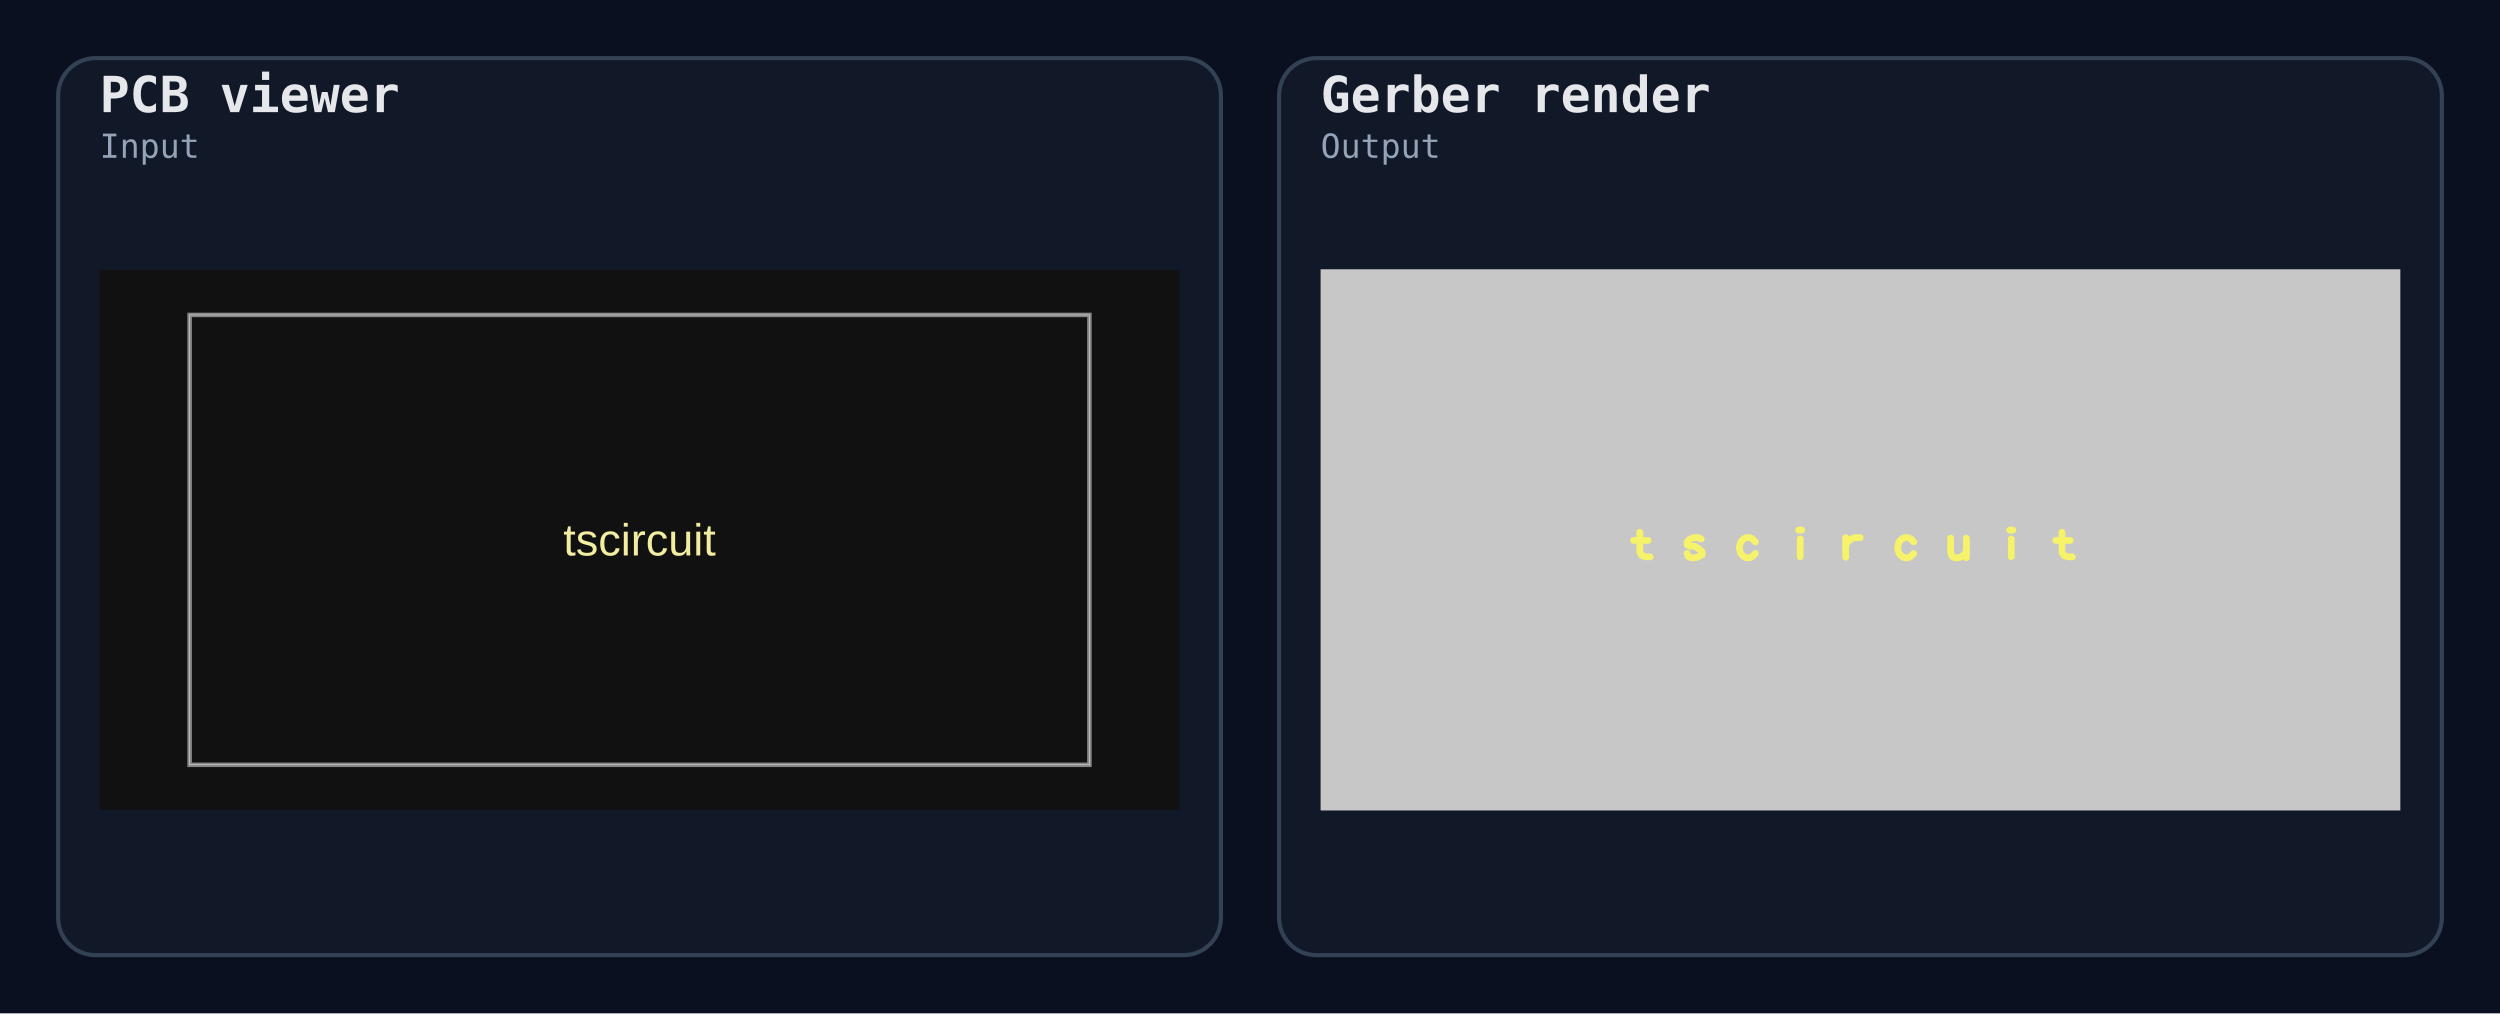
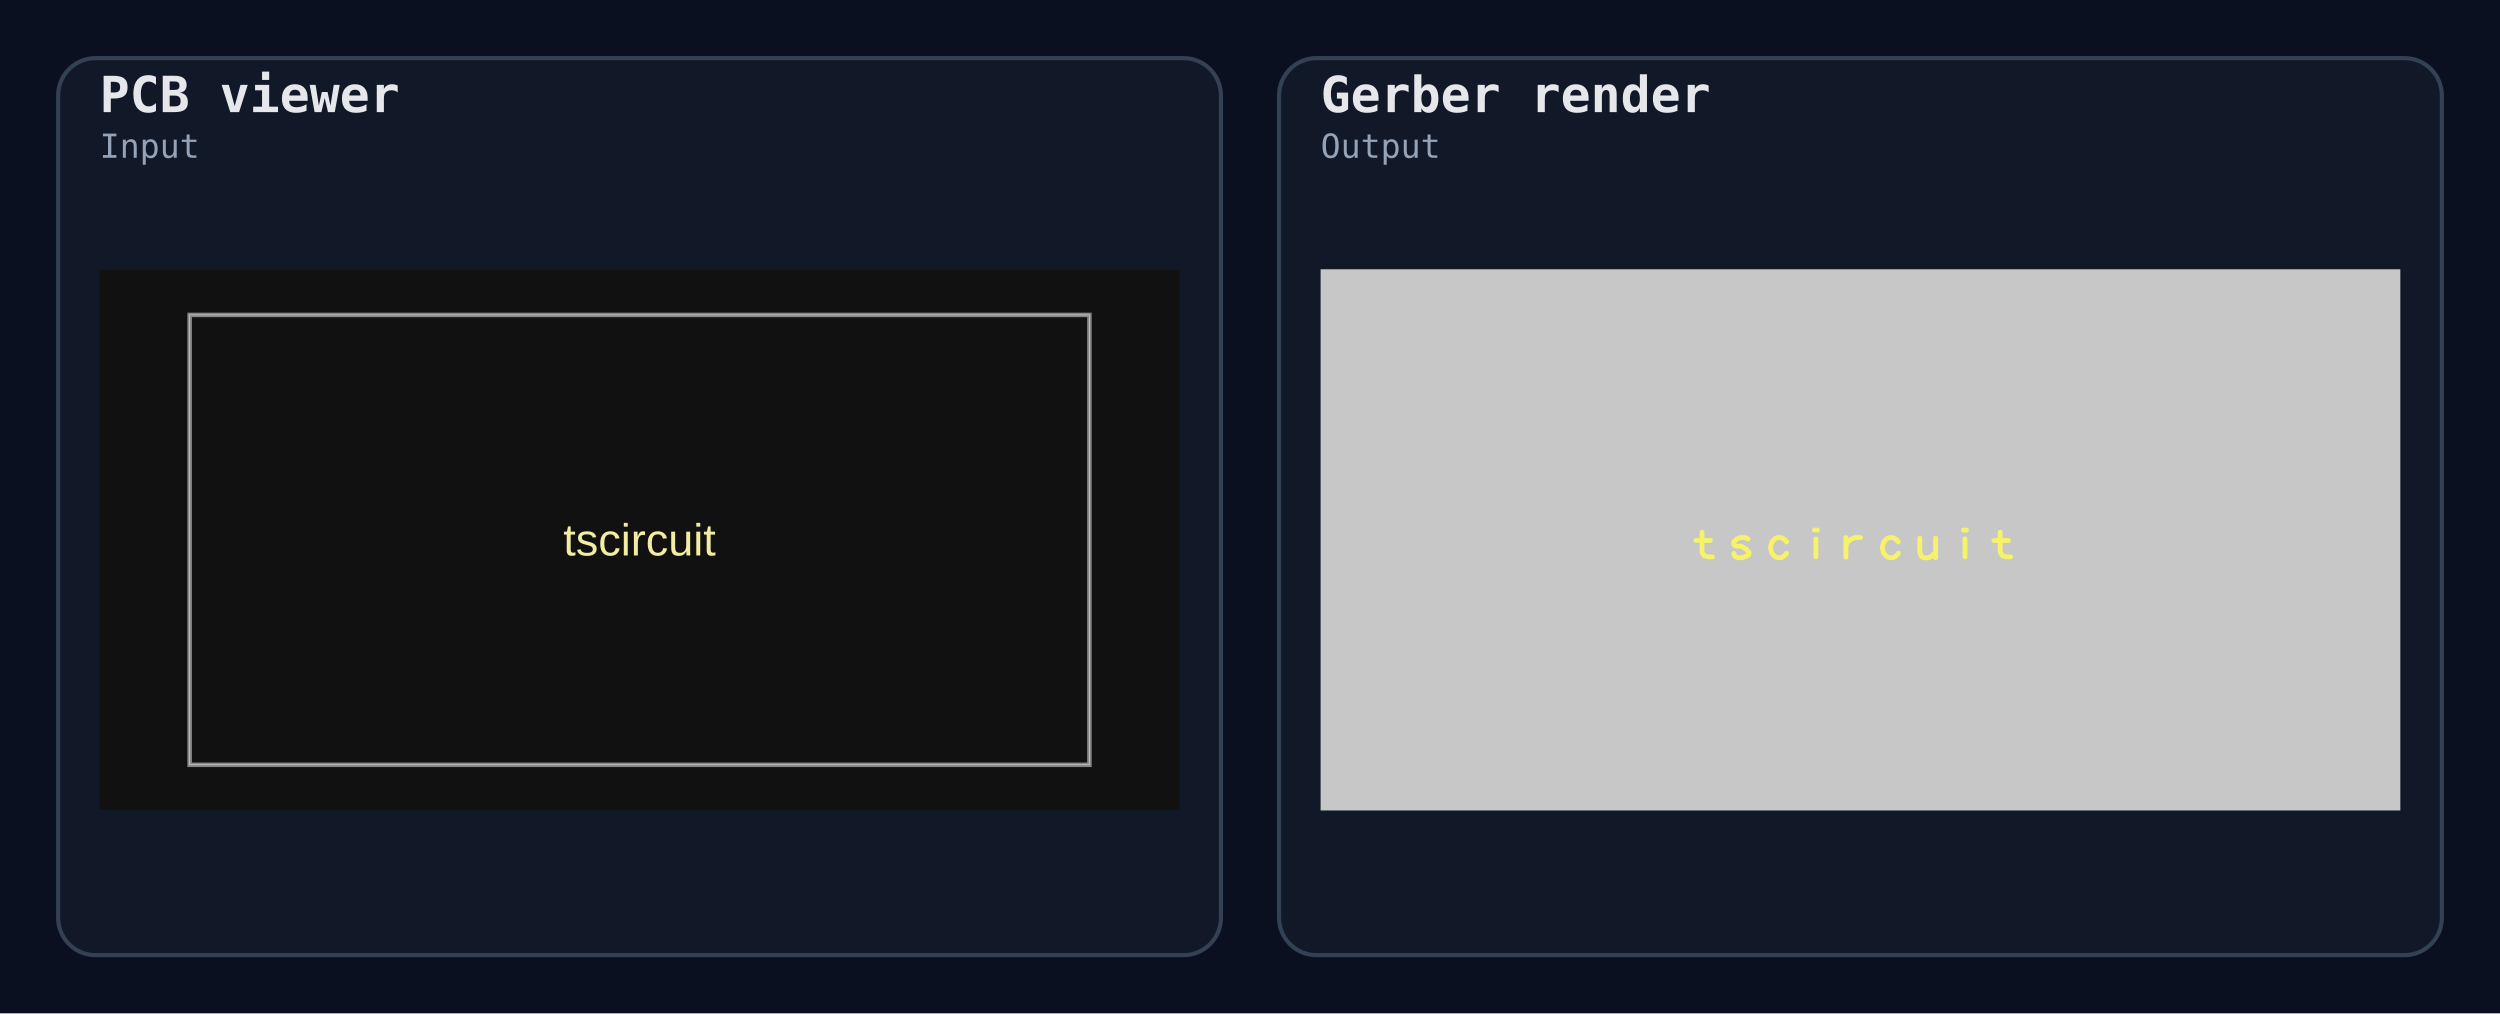
<svg xmlns="http://www.w3.org/2000/svg" version="1.1" viewBox="0 0 1204 488" width="1204" height="488">
  <defs>
    <style>.snapshot-label { font: 600 24px ui-monospace, SFMono-Regular, Menlo, monospace; fill: #e5e7eb; }.snapshot-subtitle { font: 500 16px ui-monospace, SFMono-Regular, Menlo, monospace; fill: #94a3b8; }</style>
  </defs>
  <rect x="0" y="0" width="1204" height="488" fill="#0b1020" />
  <rect x="28" y="28" width="560" height="432" rx="18" fill="#111827" stroke="#334155" stroke-width="2" />
  <rect x="616" y="28" width="560" height="432" rx="18" fill="#111827" stroke="#334155" stroke-width="2" />
  <text x="48" y="54" class="snapshot-label">PCB viewer</text>
  <text x="636" y="54" class="snapshot-label">Gerber render</text>
  <text x="48" y="76" class="snapshot-subtitle">Input</text>
  <text x="636" y="76" class="snapshot-subtitle">Output</text>
  <svg x="48" y="80" width="520" height="360" preserveAspectRatio="xMidYMid meet" viewBox="0 0 800 400">
    <style />
    <rect class="boundary" x="0" y="0" fill="#111111" width="800" height="400" data-type="pcb_background" data-pcb-layer="global" />
    <rect class="pcb-boundary" fill="none" stroke="#fff" stroke-width="0.3" x="66.667" y="33.333" width="666.667" height="333.333" data-type="pcb_boundary" data-pcb-layer="global" />
    <path class="pcb-board" d="M 66.667 366.667 L 733.333 366.667 L 733.333 33.333 L 66.667 33.333 Z" fill="none" stroke="rgba(255, 255, 255, 0.5)" stroke-width="3.333" data-type="pcb_board" data-pcb-layer="board" />
    <text x="0" y="0" dx="0" dy="0" fill="#f2eda1" font-family="Arial, sans-serif" font-size="33.333" text-anchor="middle" dominant-baseline="central" transform="matrix(1,0,0,1,400,200)" class="pcb-silkscreen-text pcb-silkscreen-top" data-pcb-silkscreen-text-id="null" stroke="none" data-type="pcb_silkscreen_text" data-pcb-layer="top">tscircuit</text>
  </svg>
  <svg x="636" y="80" width="520" height="360" preserveAspectRatio="xMidYMid meet" viewBox="-10025 -5025 20050 10050" version="1.1" stroke-linecap="round" stroke-linejoin="round" stroke-width="0" fill-rule="evenodd">
    <defs />
    <rect x="-10025" y="-5025" width="20050" height="10050" fill="#c7c7c7" />
    <g transform="scale(1,-1)">
      <g id="tscircuit-text-20x10-overlay-F_Mask" fill="#004200" stroke="#004200" />
      <g id="tscircuit-text-20x10-overlay-F_SilkScreen" fill="#f6f36b" stroke="#f6f36b">
-         <path d="M -4097.778 141.504 -4097.778 -228.584 -4059.284 -293.526 -3982.292 -315.594 -3905.302 -315.594 M -4213.262 -11.059 -3943.797 -11.059 M -2957.111 15.725 -3009.47 42.041 -3096.736 42.041 -3166.547 15.725 -3218.906 -37.676 -3218.906 -91.078 -3166.547 -118.166 -3079.283 -118.166 -2992.018 -171.569 -2939.657 -224.971 -2939.657 -278.374 -2992.018 -304.689 -3061.831 -331.775 -3149.094 -331.775 -3201.453 -304.689 -3218.906 -251.285 M -1951.284 -37.676 -2000.863 15.725 -2049.702 42.041 -2123.702 42.041 -2173.282 15.725 -2222.86 -37.676 -2247.28 -118.166 -2247.28 -171.569 -2222.86 -251.285 -2173.282 -304.689 -2123.702 -331.775 -2049.702 -331.775 -2000.863 -304.689 -1951.284 -251.285 M -1147.282 181.836 -1091.282 181.836 M -1119.315 16.738 -1119.315 -312.772 M -274.805 42.041 -274.805 -322.557 M -274.805 -114.215 -240.923 -35.71 -173.162 16.375 -105.4 42.041 -3.759 42.041 M 988.716 -37.676 939.137 15.725 890.298 42.041 816.298 42.041 766.718 15.725 717.14 -37.676 692.72 -118.166 692.72 -171.569 717.14 -251.285 766.718 -304.689 816.298 -331.775 890.298 -331.775 939.137 -304.689 988.716 -251.285 M 1674.429 32.129 1674.429 -228.294 1701.126 -306.048 1754.155 -332.468 1833.882 -332.468 1887.279 -306.048 1967.008 -228.294 M 1967.008 32.129 1967.008 -332.468 M 2772.718 181.836 2828.718 181.836 M 2800.685 16.738 2800.685 -312.772 M 3742.222 141.504 3742.222 -228.584 3780.716 -293.526 3857.708 -315.594 3934.698 -315.594 M 3626.738 -11.059 3896.203 -11.059" fill="none" stroke-width="125" />
+         <path d="M -2942.012 141.504 -2942.012 -228.584 -2903.518 -293.526 -2826.526 -315.594 -2749.536 -315.594 M -3057.496 -11.059 -2788.031 -11.059 M -2089.293 15.725 -2141.652 42.041 -2228.918 42.041 -2298.729 15.725 -2351.088 -37.676 -2351.088 -91.078 -2298.729 -118.166 -2211.465 -118.166 -2124.2 -171.569 -2071.839 -224.971 -2071.839 -278.374 -2124.2 -304.689 -2194.013 -331.775 -2281.276 -331.775 -2333.635 -304.689 -2351.088 -251.285 M -1371.414 -37.676 -1420.993 15.725 -1469.832 42.041 -1543.832 42.041 -1593.412 15.725 -1642.99 -37.676 -1667.41 -118.166 -1667.41 -171.569 -1642.99 -251.285 -1593.412 -304.689 -1543.832 -331.775 -1469.832 -331.775 -1420.993 -304.689 -1371.414 -251.285 M -855.36 181.836 -799.36 181.836 M -827.393 16.738 -827.393 -312.772 M -270.831 42.041 -270.831 -322.557 M -270.831 -114.215 -236.949 -35.71 -169.188 16.375 -101.426 42.041 0.215 42.041 M 704.742 -37.676 655.163 15.725 606.324 42.041 532.324 42.041 482.744 15.725 433.166 -37.676 408.746 -118.166 408.746 -171.569 433.166 -251.285 482.744 -304.689 532.324 -331.775 606.324 -331.775 655.163 -304.689 704.742 -251.285 M 1102.507 32.129 1102.507 -228.294 1129.204 -306.048 1182.233 -332.468 1261.96 -332.468 1315.357 -306.048 1395.086 -228.294 M 1395.086 32.129 1395.086 -332.468 M 1912.848 181.836 1968.848 181.836 M 1940.815 16.738 1940.815 -312.772 M 2594.404 141.504 2594.404 -228.584 2632.898 -293.526 2709.89 -315.594 2786.88 -315.594 M 2478.92 -11.059 2748.385 -11.059" fill="none" stroke-width="90" />
      </g>
    </g>
  </svg>
</svg>
